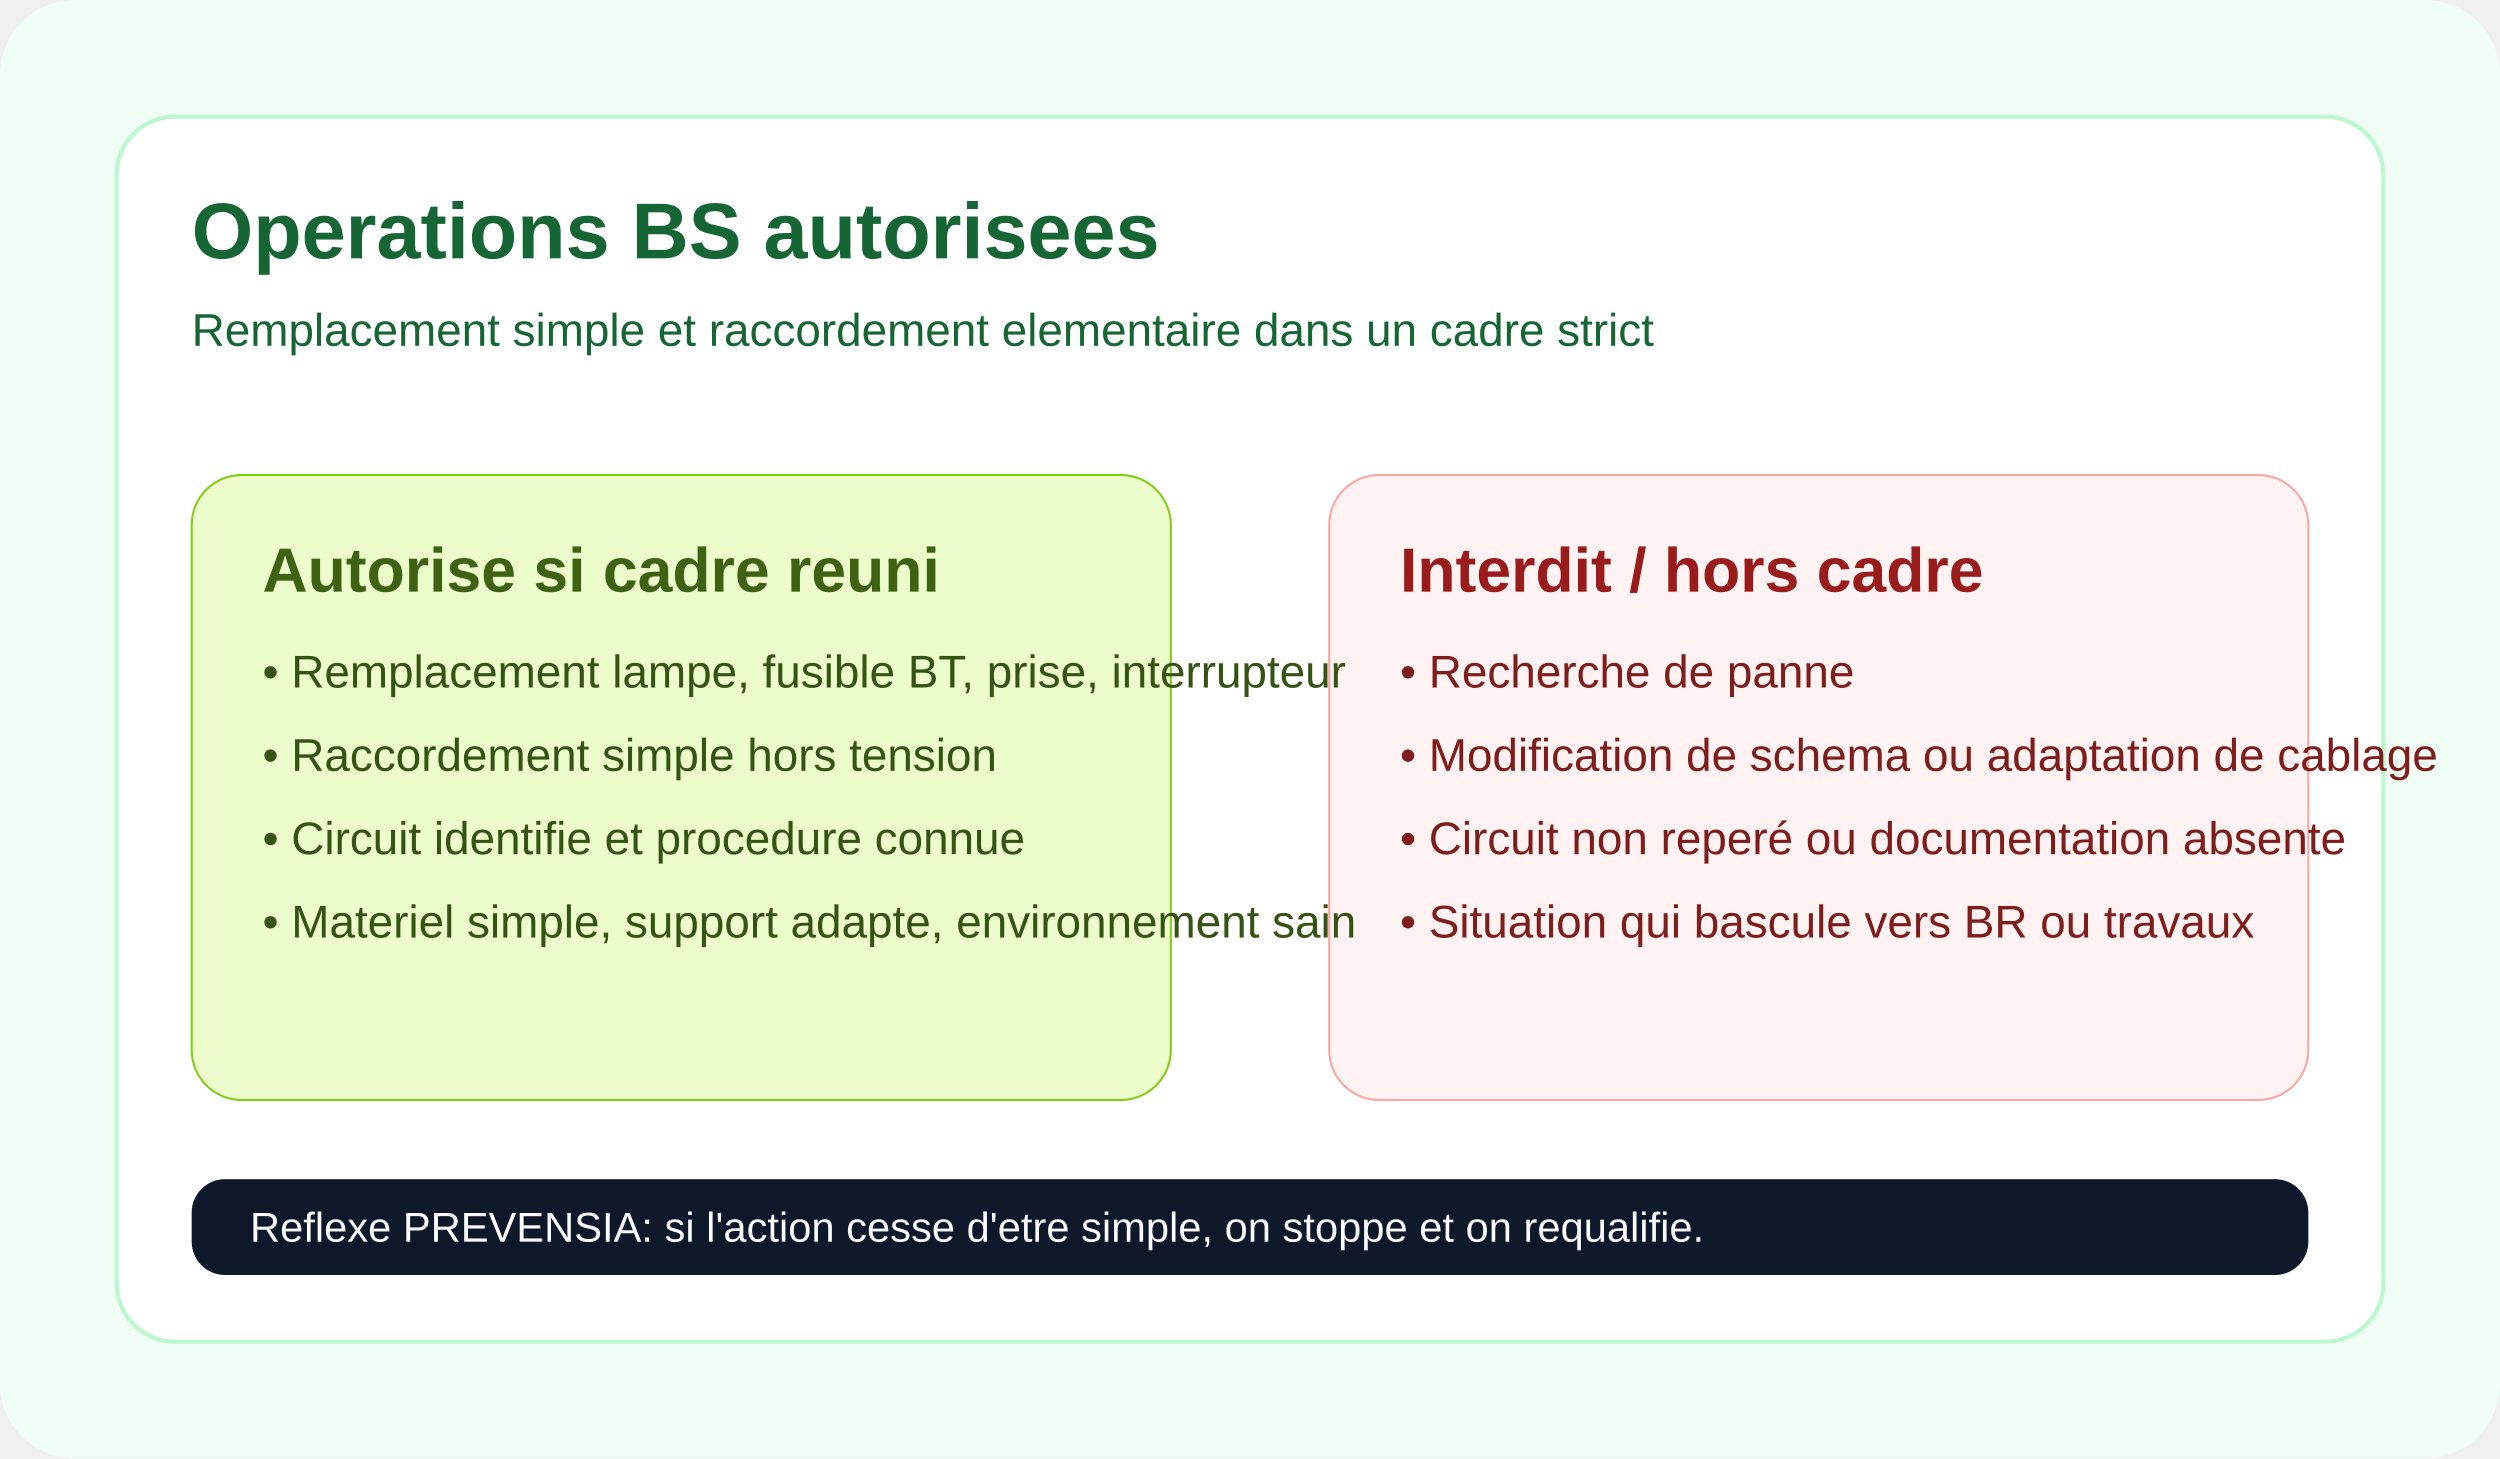
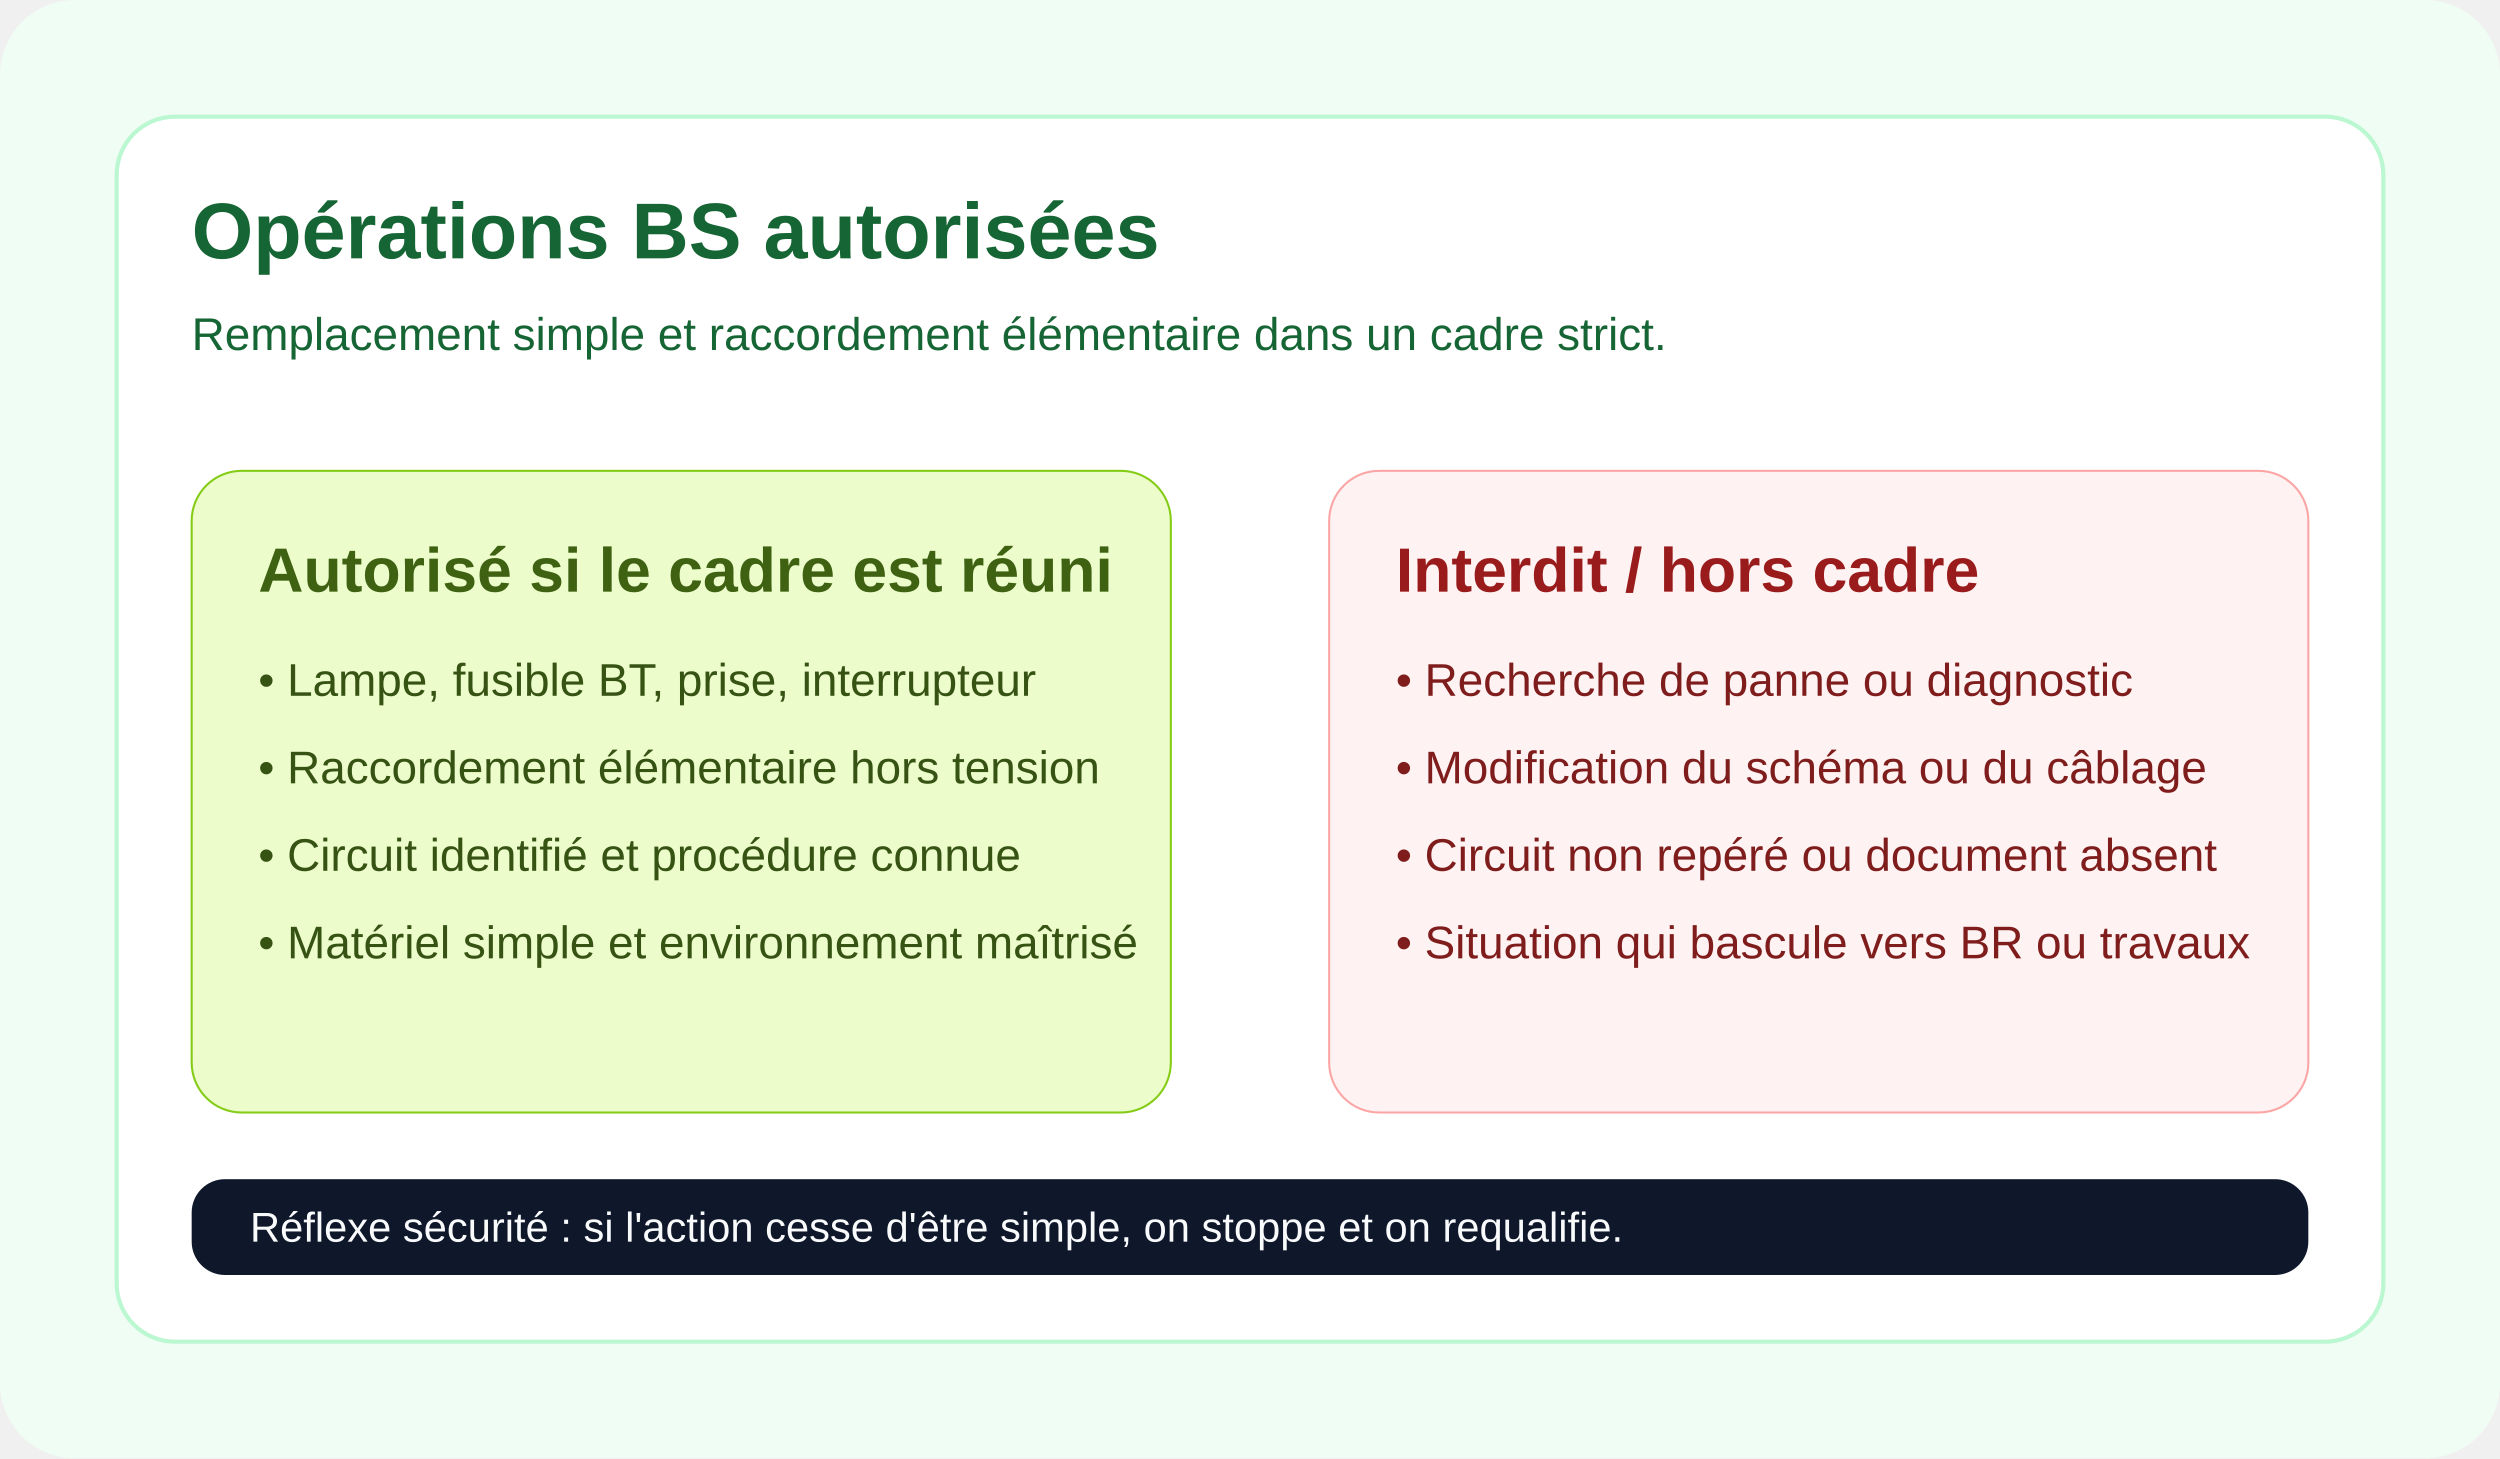
<svg xmlns="http://www.w3.org/2000/svg" width="1200" height="700" viewBox="0 0 1200 700" fill="none">
  <rect width="1200" height="700" rx="36" fill="#F0FDF4" />
  <rect x="56" y="56" width="1088" height="588" rx="28" fill="white" stroke="#BBF7D0" stroke-width="2" />
-   <text x="92" y="124" fill="#166534" font-family="Arial, sans-serif" font-size="38" font-weight="700">Operations BS autorisees</text>
-   <text x="92" y="166" fill="#166534" font-family="Arial, sans-serif" font-size="22">Remplacement simple et raccordement elementaire dans un cadre strict</text>
-   <rect x="92" y="228" width="470" height="300" rx="24" fill="#ECFCCB" stroke="#84CC16" />
-   <rect x="638" y="228" width="470" height="300" rx="24" fill="#FEF2F2" stroke="#FCA5A5" />
-   <text x="126" y="284" fill="#3F6212" font-family="Arial, sans-serif" font-size="30" font-weight="700">Autorise si cadre reuni</text>
-   <text x="126" y="330" fill="#365314" font-family="Arial, sans-serif" font-size="22">• Remplacement lampe, fusible BT, prise, interrupteur</text>
-   <text x="126" y="370" fill="#365314" font-family="Arial, sans-serif" font-size="22">• Raccordement simple hors tension</text>
-   <text x="126" y="410" fill="#365314" font-family="Arial, sans-serif" font-size="22">• Circuit identifie et procedure connue</text>
-   <text x="126" y="450" fill="#365314" font-family="Arial, sans-serif" font-size="22">• Materiel simple, support adapte, environnement sain</text>
-   <text x="672" y="284" fill="#991B1B" font-family="Arial, sans-serif" font-size="30" font-weight="700">Interdit / hors cadre</text>
-   <text x="672" y="330" fill="#7F1D1D" font-family="Arial, sans-serif" font-size="22">• Recherche de panne</text>
-   <text x="672" y="370" fill="#7F1D1D" font-family="Arial, sans-serif" font-size="22">• Modification de schema ou adaptation de cablage</text>
-   <text x="672" y="410" fill="#7F1D1D" font-family="Arial, sans-serif" font-size="22">• Circuit non reperé ou documentation absente</text>
-   <text x="672" y="450" fill="#7F1D1D" font-family="Arial, sans-serif" font-size="22">• Situation qui bascule vers BR ou travaux</text>
+   <text x="92" y="124" fill="#166534" font-family="Arial, sans-serif" font-size="38" font-weight="700">Opérations BS autorisées</text>
+   <text x="92" y="168" fill="#166534" font-family="Arial, sans-serif" font-size="22">Remplacement simple et raccordement élémentaire dans un cadre strict.</text>
+   <rect x="92" y="226" width="470" height="308" rx="24" fill="#ECFCCB" stroke="#84CC16" />
+   <rect x="638" y="226" width="470" height="308" rx="24" fill="#FEF2F2" stroke="#FCA5A5" />
+   <text x="124" y="284" fill="#3F6212" font-family="Arial, sans-serif" font-size="30" font-weight="700">Autorisé si le cadre est réuni</text>
+   <text x="124" y="334" fill="#365314" font-family="Arial, sans-serif" font-size="22">• Lampe, fusible BT, prise, interrupteur</text>
+   <text x="124" y="376" fill="#365314" font-family="Arial, sans-serif" font-size="22">• Raccordement élémentaire hors tension</text>
+   <text x="124" y="418" fill="#365314" font-family="Arial, sans-serif" font-size="22">• Circuit identifié et procédure connue</text>
+   <text x="124" y="460" fill="#365314" font-family="Arial, sans-serif" font-size="22">• Matériel simple et environnement maîtrisé</text>
+   <text x="670" y="284" fill="#991B1B" font-family="Arial, sans-serif" font-size="30" font-weight="700">Interdit / hors cadre</text>
+   <text x="670" y="334" fill="#7F1D1D" font-family="Arial, sans-serif" font-size="22">• Recherche de panne ou diagnostic</text>
+   <text x="670" y="376" fill="#7F1D1D" font-family="Arial, sans-serif" font-size="22">• Modification du schéma ou du câblage</text>
+   <text x="670" y="418" fill="#7F1D1D" font-family="Arial, sans-serif" font-size="22">• Circuit non repéré ou document absent</text>
+   <text x="670" y="460" fill="#7F1D1D" font-family="Arial, sans-serif" font-size="22">• Situation qui bascule vers BR ou travaux</text>
  <rect x="92" y="566" width="1016" height="46" rx="16" fill="#0F172A" />
-   <text x="120" y="596" fill="#F8FAFC" font-family="Arial, sans-serif" font-size="20">Reflexe PREVENSIA: si l'action cesse d'etre simple, on stoppe et on requalifie.</text>
+   <text x="120" y="596" fill="#F8FAFC" font-family="Arial, sans-serif" font-size="20">Réflexe sécurité : si l'action cesse d'être simple, on stoppe et on requalifie.</text>
</svg>
